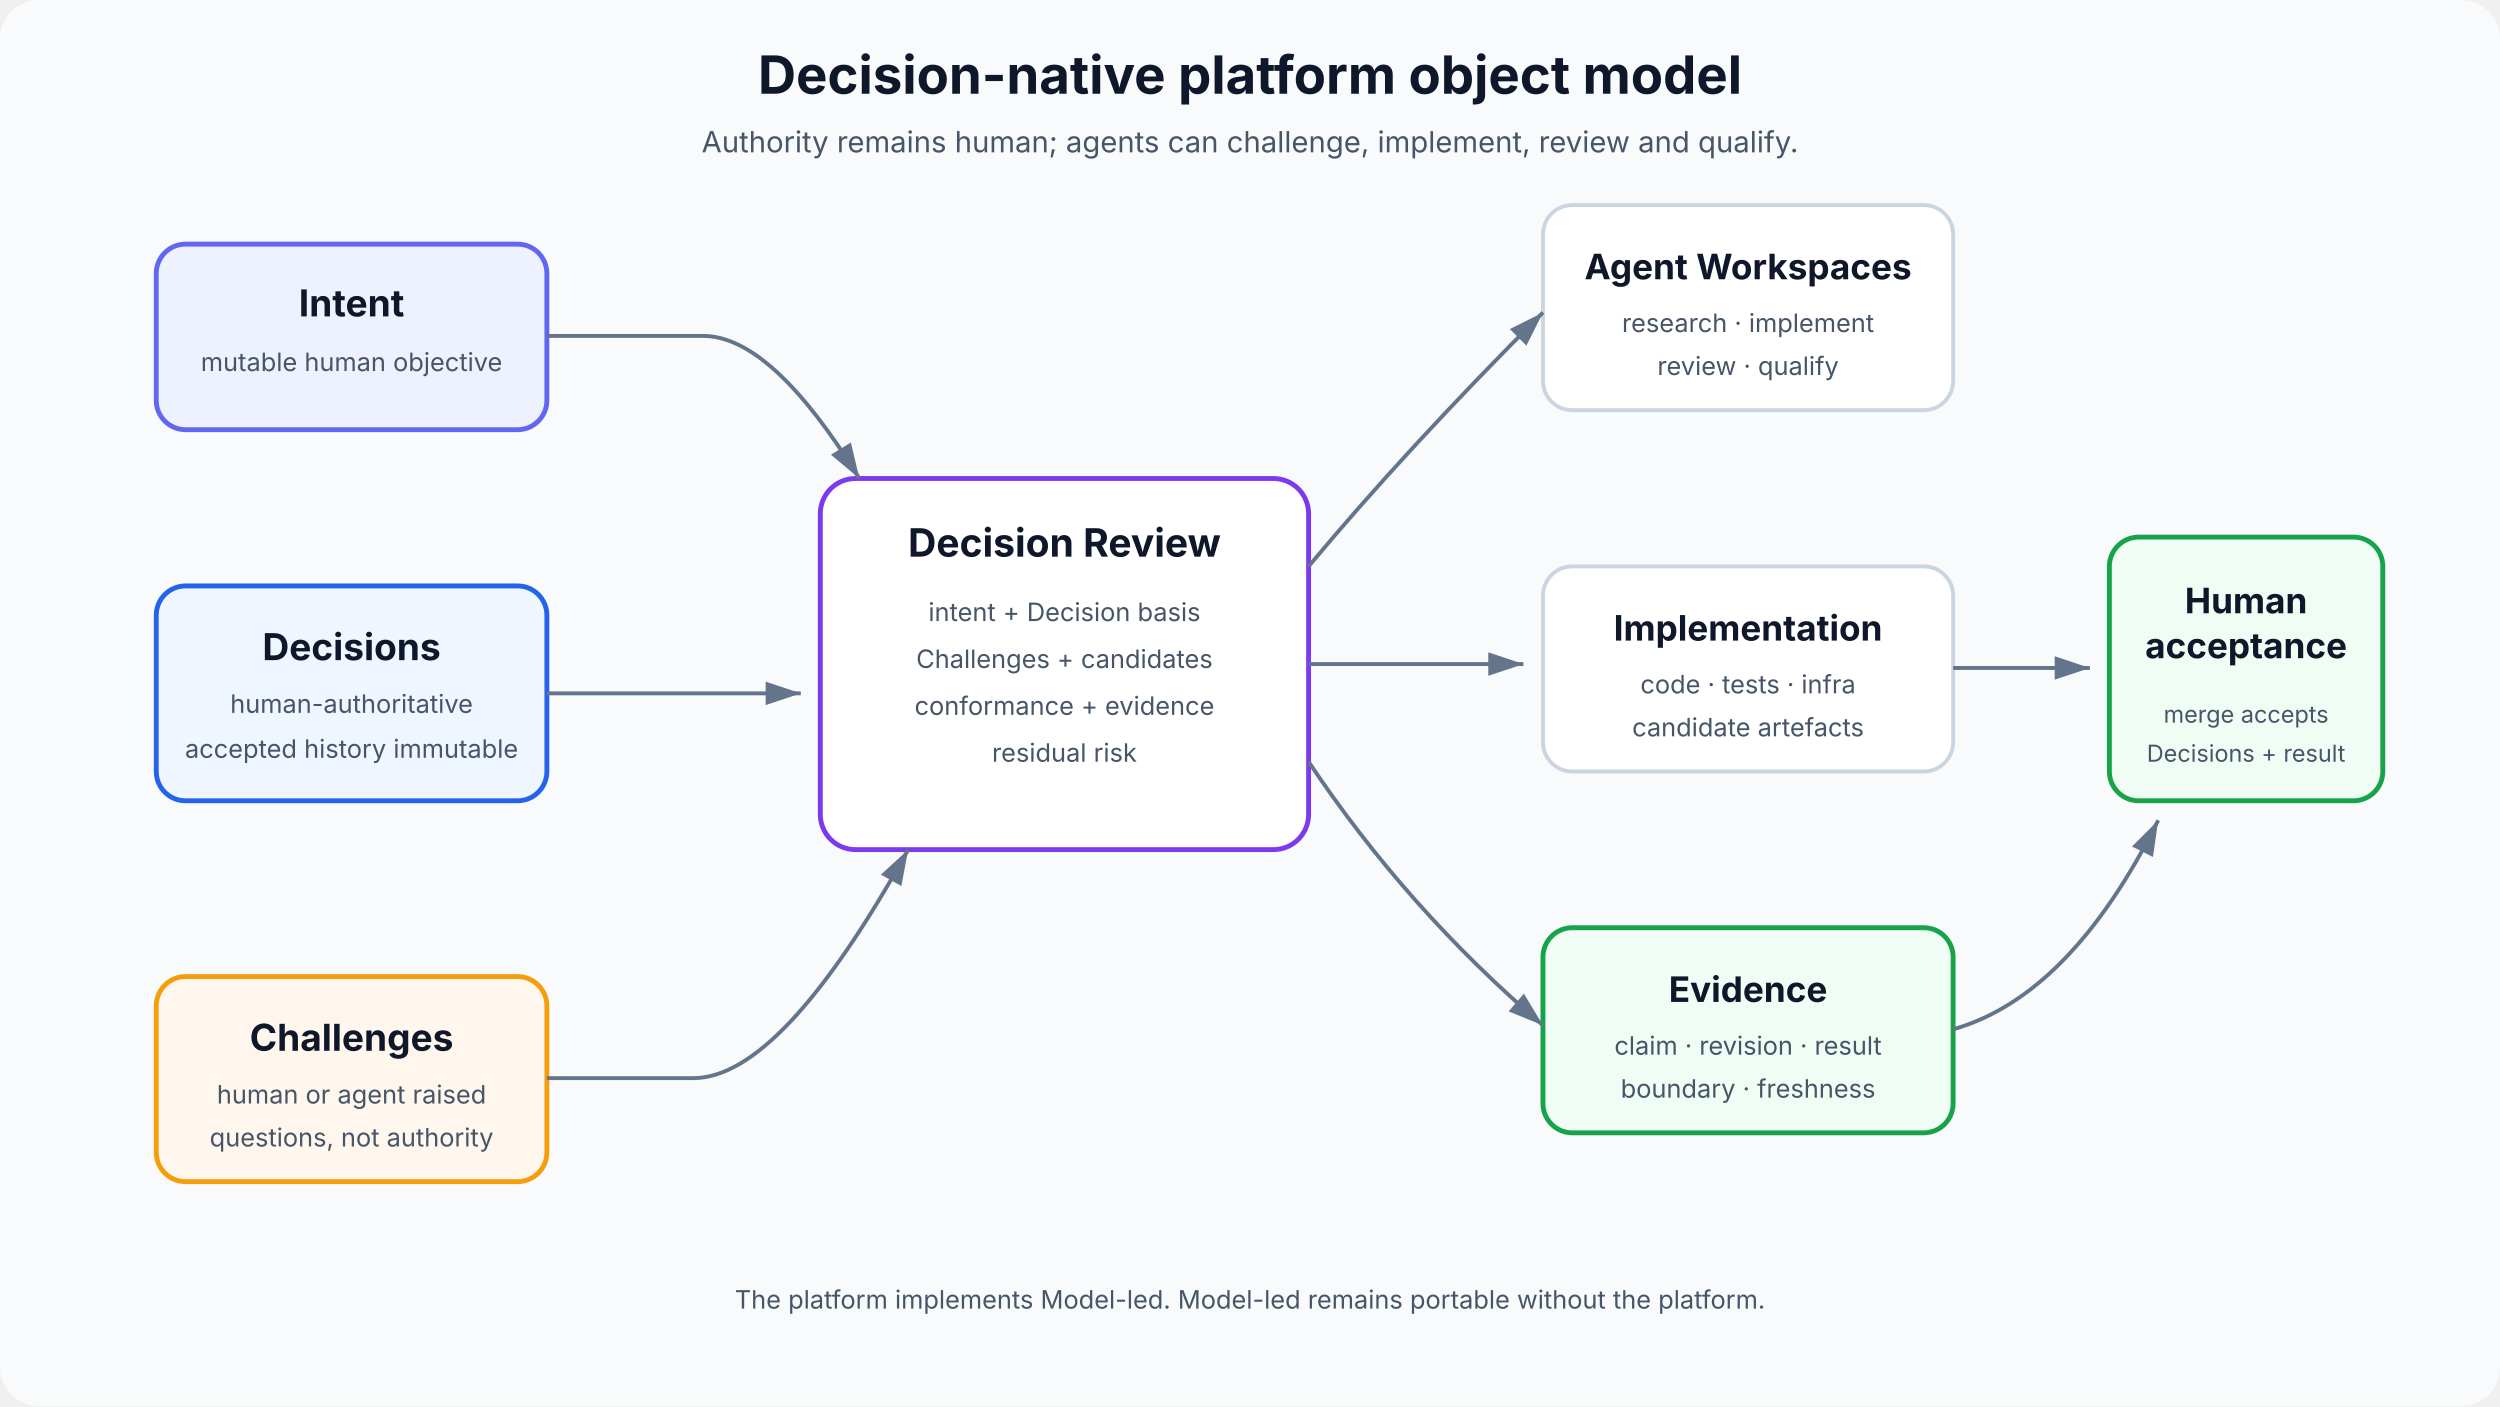
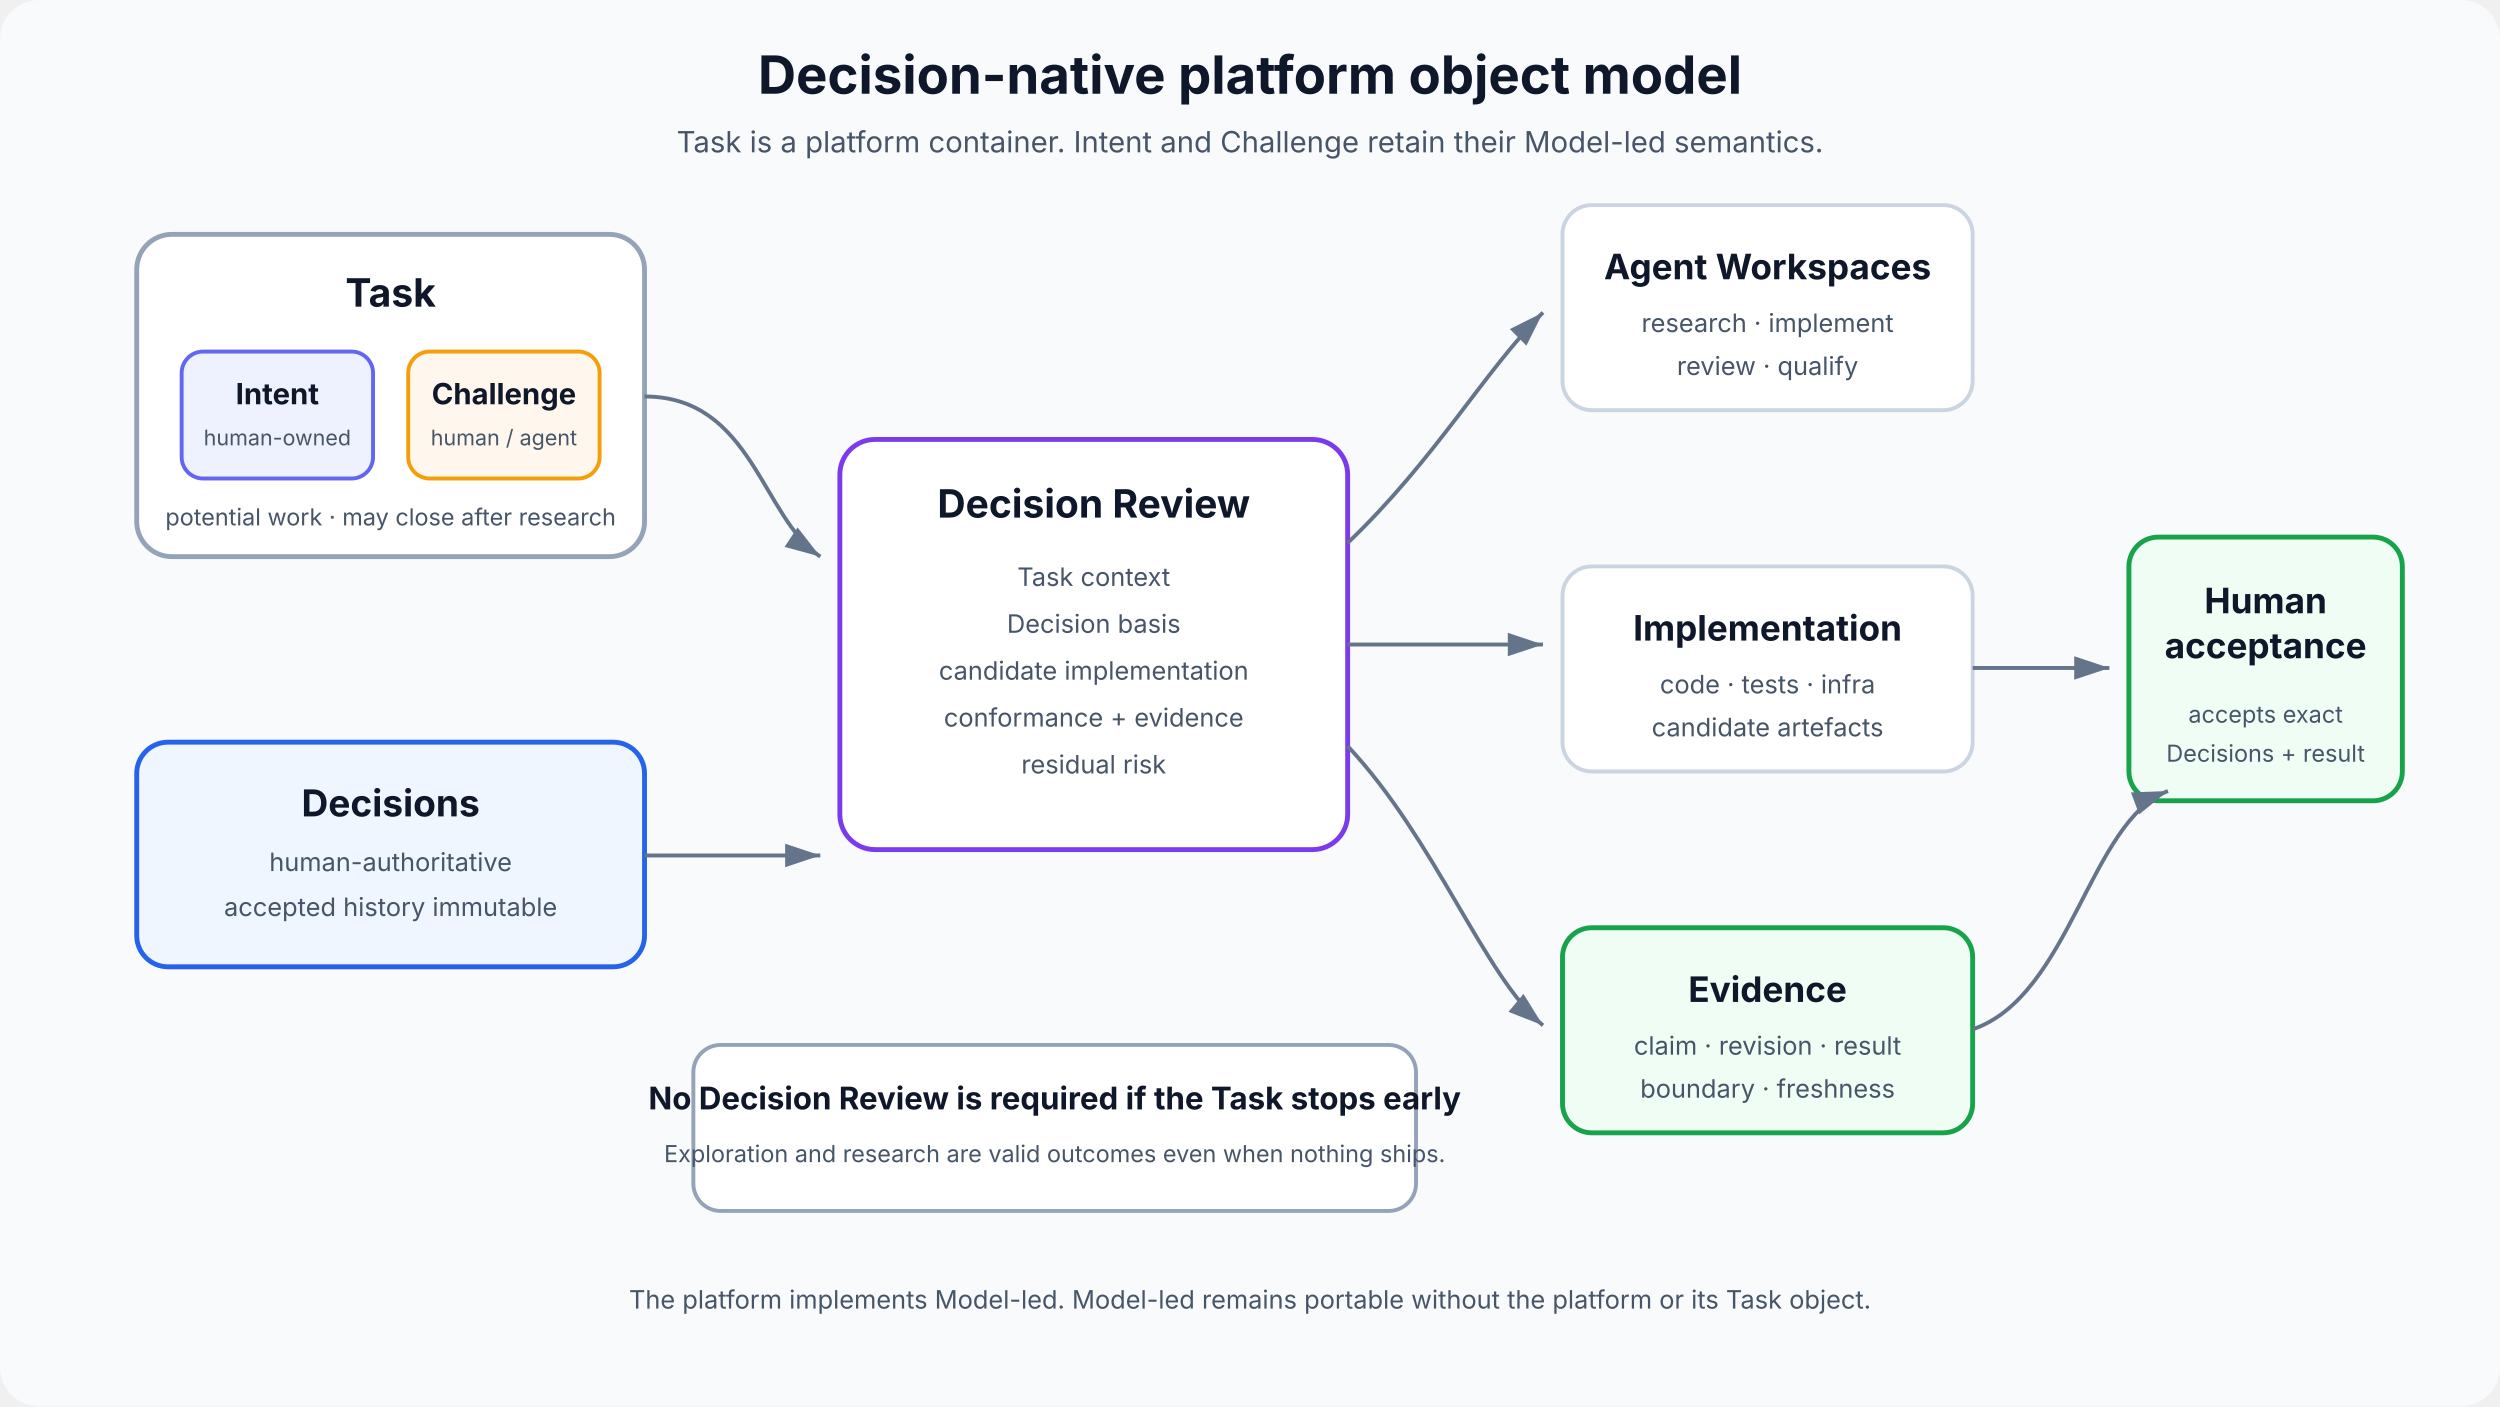
<svg xmlns="http://www.w3.org/2000/svg" width="1280" height="720" viewBox="0 0 1280 720" role="img" aria-labelledby="title desc">
  <defs>
    <marker id="a" markerWidth="10" markerHeight="10" refX="9" refY="3" orient="auto">
      <path d="M0 0L0 6L9 3z" fill="#64748b" />
    </marker>
    <style>.t{font-family:Inter,"Segoe UI",Arial,sans-serif;fill:#0f172a}.m{fill:#475569}.b{fill:#fff;stroke:#cbd5e1;stroke-width:2}.l{fill:none;stroke:#64748b;stroke-width:2;marker-end:url(#a)}</style>
  </defs>
  <rect width="1280" height="720" rx="20" fill="#f8fafc" />
  <text class="t" x="640" y="48" text-anchor="middle" font-size="27" font-weight="700">Decision-native platform object model</text>
-   <text class="t m" x="640" y="78" text-anchor="middle" font-size="15">Authority remains human; agents can challenge, implement, review and qualify.</text>
-   <rect x="80" y="125" width="200" height="95" rx="15" fill="#eef2ff" stroke="#6366f1" stroke-width="2.5" />
-   <text class="t" x="180" y="162" text-anchor="middle" font-size="19" font-weight="700">Intent</text>
-   <text class="t m" x="180" y="190" text-anchor="middle" font-size="13">mutable human objective</text>
-   <rect x="80" y="300" width="200" height="110" rx="15" fill="#eff6ff" stroke="#2563eb" stroke-width="2.5" />
-   <text class="t" x="180" y="338" text-anchor="middle" font-size="19" font-weight="700">Decisions</text>
-   <text class="t m" x="180" y="365" text-anchor="middle" font-size="13">human-authoritative</text>
-   <text class="t m" x="180" y="388" text-anchor="middle" font-size="13">accepted history immutable</text>
-   <rect x="80" y="500" width="200" height="105" rx="15" fill="#fff7ed" stroke="#f59e0b" stroke-width="2.5" />
-   <text class="t" x="180" y="538" text-anchor="middle" font-size="19" font-weight="700">Challenges</text>
-   <text class="t m" x="180" y="565" text-anchor="middle" font-size="13">human or agent raised</text>
-   <text class="t m" x="180" y="587" text-anchor="middle" font-size="13">questions, not authority</text>
-   <rect x="420" y="245" width="250" height="190" rx="18" fill="#fff" stroke="#7c3aed" stroke-width="2.5" />
-   <text class="t" x="545" y="285" text-anchor="middle" font-size="20" font-weight="700">Decision Review</text>
-   <text class="t m" x="545" y="318" text-anchor="middle" font-size="13">intent + Decision basis</text>
-   <text class="t m" x="545" y="342" text-anchor="middle" font-size="13">Challenges + candidates</text>
-   <text class="t m" x="545" y="366" text-anchor="middle" font-size="13">conformance + evidence</text>
-   <text class="t m" x="545" y="390" text-anchor="middle" font-size="13">residual risk</text>
-   <rect x="790" y="105" width="210" height="105" rx="15" class="b" />
-   <text class="t" x="895" y="143" text-anchor="middle" font-size="18" font-weight="700">Agent Workspaces</text>
-   <text class="t m" x="895" y="170" text-anchor="middle" font-size="13">research · implement</text>
-   <text class="t m" x="895" y="192" text-anchor="middle" font-size="13">review · qualify</text>
-   <rect x="790" y="290" width="210" height="105" rx="15" class="b" />
-   <text class="t" x="895" y="328" text-anchor="middle" font-size="18" font-weight="700">Implementation</text>
-   <text class="t m" x="895" y="355" text-anchor="middle" font-size="13">code · tests · infra</text>
-   <text class="t m" x="895" y="377" text-anchor="middle" font-size="13">candidate artefacts</text>
-   <rect x="790" y="475" width="210" height="105" rx="15" fill="#f0fdf4" stroke="#16a34a" stroke-width="2.5" />
-   <text class="t" x="895" y="513" text-anchor="middle" font-size="18" font-weight="700">Evidence</text>
-   <text class="t m" x="895" y="540" text-anchor="middle" font-size="13">claim · revision · result</text>
-   <text class="t m" x="895" y="562" text-anchor="middle" font-size="13">boundary · freshness</text>
-   <rect x="1080" y="275" width="140" height="135" rx="15" fill="#f0fdf4" stroke="#16a34a" stroke-width="2.5" />
-   <text class="t" x="1150" y="314" text-anchor="middle" font-size="18" font-weight="700">Human</text>
-   <text class="t" x="1150" y="337" text-anchor="middle" font-size="18" font-weight="700">acceptance</text>
-   <text class="t m" x="1150" y="370" text-anchor="middle" font-size="12">merge accepts</text>
-   <text class="t m" x="1150" y="390" text-anchor="middle" font-size="12">Decisions + result</text>
-   <path class="l" d="M280 172H360Q395 172 440 245" />
-   <path class="l" d="M280 355H410" />
-   <path class="l" d="M280 552H355Q400 552 465 435" />
-   <path class="l" d="M670 290Q720 230 790 160" />
-   <path class="l" d="M670 340H780" />
-   <path class="l" d="M670 390Q720 465 790 525" />
-   <path class="l" d="M1000 342H1070" />
-   <path class="l" d="M1000 527Q1060 510 1105 420" />
-   <text class="t m" x="640" y="670" text-anchor="middle" font-size="13">The platform implements Model-led. Model-led remains portable without the platform.</text>
+   <text class="t m" x="640" y="78" text-anchor="middle" font-size="15">Task is a platform container. Intent and Challenge retain their Model-led semantics.</text>
+   <rect x="70" y="120" width="260" height="165" rx="18" fill="#fff" stroke="#94a3b8" stroke-width="2.5" />
+   <text class="t" x="200" y="157" text-anchor="middle" font-size="20" font-weight="700">Task</text>
+   <rect x="93" y="180" width="98" height="65" rx="11" fill="#eef2ff" stroke="#6366f1" stroke-width="2" />
+   <text class="t" x="142" y="207" text-anchor="middle" font-size="15" font-weight="700">Intent</text>
+   <text class="t m" x="142" y="228" text-anchor="middle" font-size="11">human-owned</text>
+   <rect x="209" y="180" width="98" height="65" rx="11" fill="#fff7ed" stroke="#f59e0b" stroke-width="2" />
+   <text class="t" x="258" y="207" text-anchor="middle" font-size="15" font-weight="700">Challenge</text>
+   <text class="t m" x="258" y="228" text-anchor="middle" font-size="11">human / agent</text>
+   <text class="t m" x="200" y="269" text-anchor="middle" font-size="12">potential work · may close after research</text>
+   <rect x="70" y="380" width="260" height="115" rx="16" fill="#eff6ff" stroke="#2563eb" stroke-width="2.5" />
+   <text class="t" x="200" y="418" text-anchor="middle" font-size="19" font-weight="700">Decisions</text>
+   <text class="t m" x="200" y="446" text-anchor="middle" font-size="13">human-authoritative</text>
+   <text class="t m" x="200" y="469" text-anchor="middle" font-size="13">accepted history immutable</text>
+   <rect x="430" y="225" width="260" height="210" rx="18" fill="#fff" stroke="#7c3aed" stroke-width="2.5" />
+   <text class="t" x="560" y="265" text-anchor="middle" font-size="20" font-weight="700">Decision Review</text>
+   <text class="t m" x="560" y="300" text-anchor="middle" font-size="13">Task context</text>
+   <text class="t m" x="560" y="324" text-anchor="middle" font-size="13">Decision basis</text>
+   <text class="t m" x="560" y="348" text-anchor="middle" font-size="13">candidate implementation</text>
+   <text class="t m" x="560" y="372" text-anchor="middle" font-size="13">conformance + evidence</text>
+   <text class="t m" x="560" y="396" text-anchor="middle" font-size="13">residual risk</text>
+   <path class="l" d="M330 203 C385 203 390 265 420 285" />
+   <path class="l" d="M330 438 H420" />
+   <rect x="800" y="105" width="210" height="105" rx="15" class="b" />
+   <text class="t" x="905" y="143" text-anchor="middle" font-size="18" font-weight="700">Agent Workspaces</text>
+   <text class="t m" x="905" y="170" text-anchor="middle" font-size="13">research · implement</text>
+   <text class="t m" x="905" y="192" text-anchor="middle" font-size="13">review · qualify</text>
+   <rect x="800" y="290" width="210" height="105" rx="15" class="b" />
+   <text class="t" x="905" y="328" text-anchor="middle" font-size="18" font-weight="700">Implementation</text>
+   <text class="t m" x="905" y="355" text-anchor="middle" font-size="13">code · tests · infra</text>
+   <text class="t m" x="905" y="377" text-anchor="middle" font-size="13">candidate artefacts</text>
+   <rect x="800" y="475" width="210" height="105" rx="15" fill="#f0fdf4" stroke="#16a34a" stroke-width="2.5" />
+   <text class="t" x="905" y="513" text-anchor="middle" font-size="18" font-weight="700">Evidence</text>
+   <text class="t m" x="905" y="540" text-anchor="middle" font-size="13">claim · revision · result</text>
+   <text class="t m" x="905" y="562" text-anchor="middle" font-size="13">boundary · freshness</text>
+   <rect x="1090" y="275" width="140" height="135" rx="15" fill="#f0fdf4" stroke="#16a34a" stroke-width="2.5" />
+   <text class="t" x="1160" y="314" text-anchor="middle" font-size="18" font-weight="700">Human</text>
+   <text class="t" x="1160" y="337" text-anchor="middle" font-size="18" font-weight="700">acceptance</text>
+   <text class="t m" x="1160" y="370" text-anchor="middle" font-size="12">accepts exact</text>
+   <text class="t m" x="1160" y="390" text-anchor="middle" font-size="12">Decisions + result</text>
+   <path class="l" d="M690 278 C735 235 760 190 790 160" />
+   <path class="l" d="M690 330 H790" />
+   <path class="l" d="M690 382 C735 430 760 500 790 525" />
+   <path class="l" d="M1010 342 H1080" />
+   <path class="l" d="M1010 527 C1060 510 1070 420 1110 405" />
+   <rect x="355" y="535" width="370" height="85" rx="14" fill="#fff" stroke="#94a3b8" stroke-width="2" />
+   <text class="t" x="540" y="568" text-anchor="middle" font-size="16" font-weight="700">No Decision Review is required if the Task stops early</text>
+   <text class="t m" x="540" y="595" text-anchor="middle" font-size="12">Exploration and research are valid outcomes even when nothing ships.</text>
+   <text class="t m" x="640" y="670" text-anchor="middle" font-size="13">The platform implements Model-led. Model-led remains portable without the platform or its Task object.</text>
</svg>
